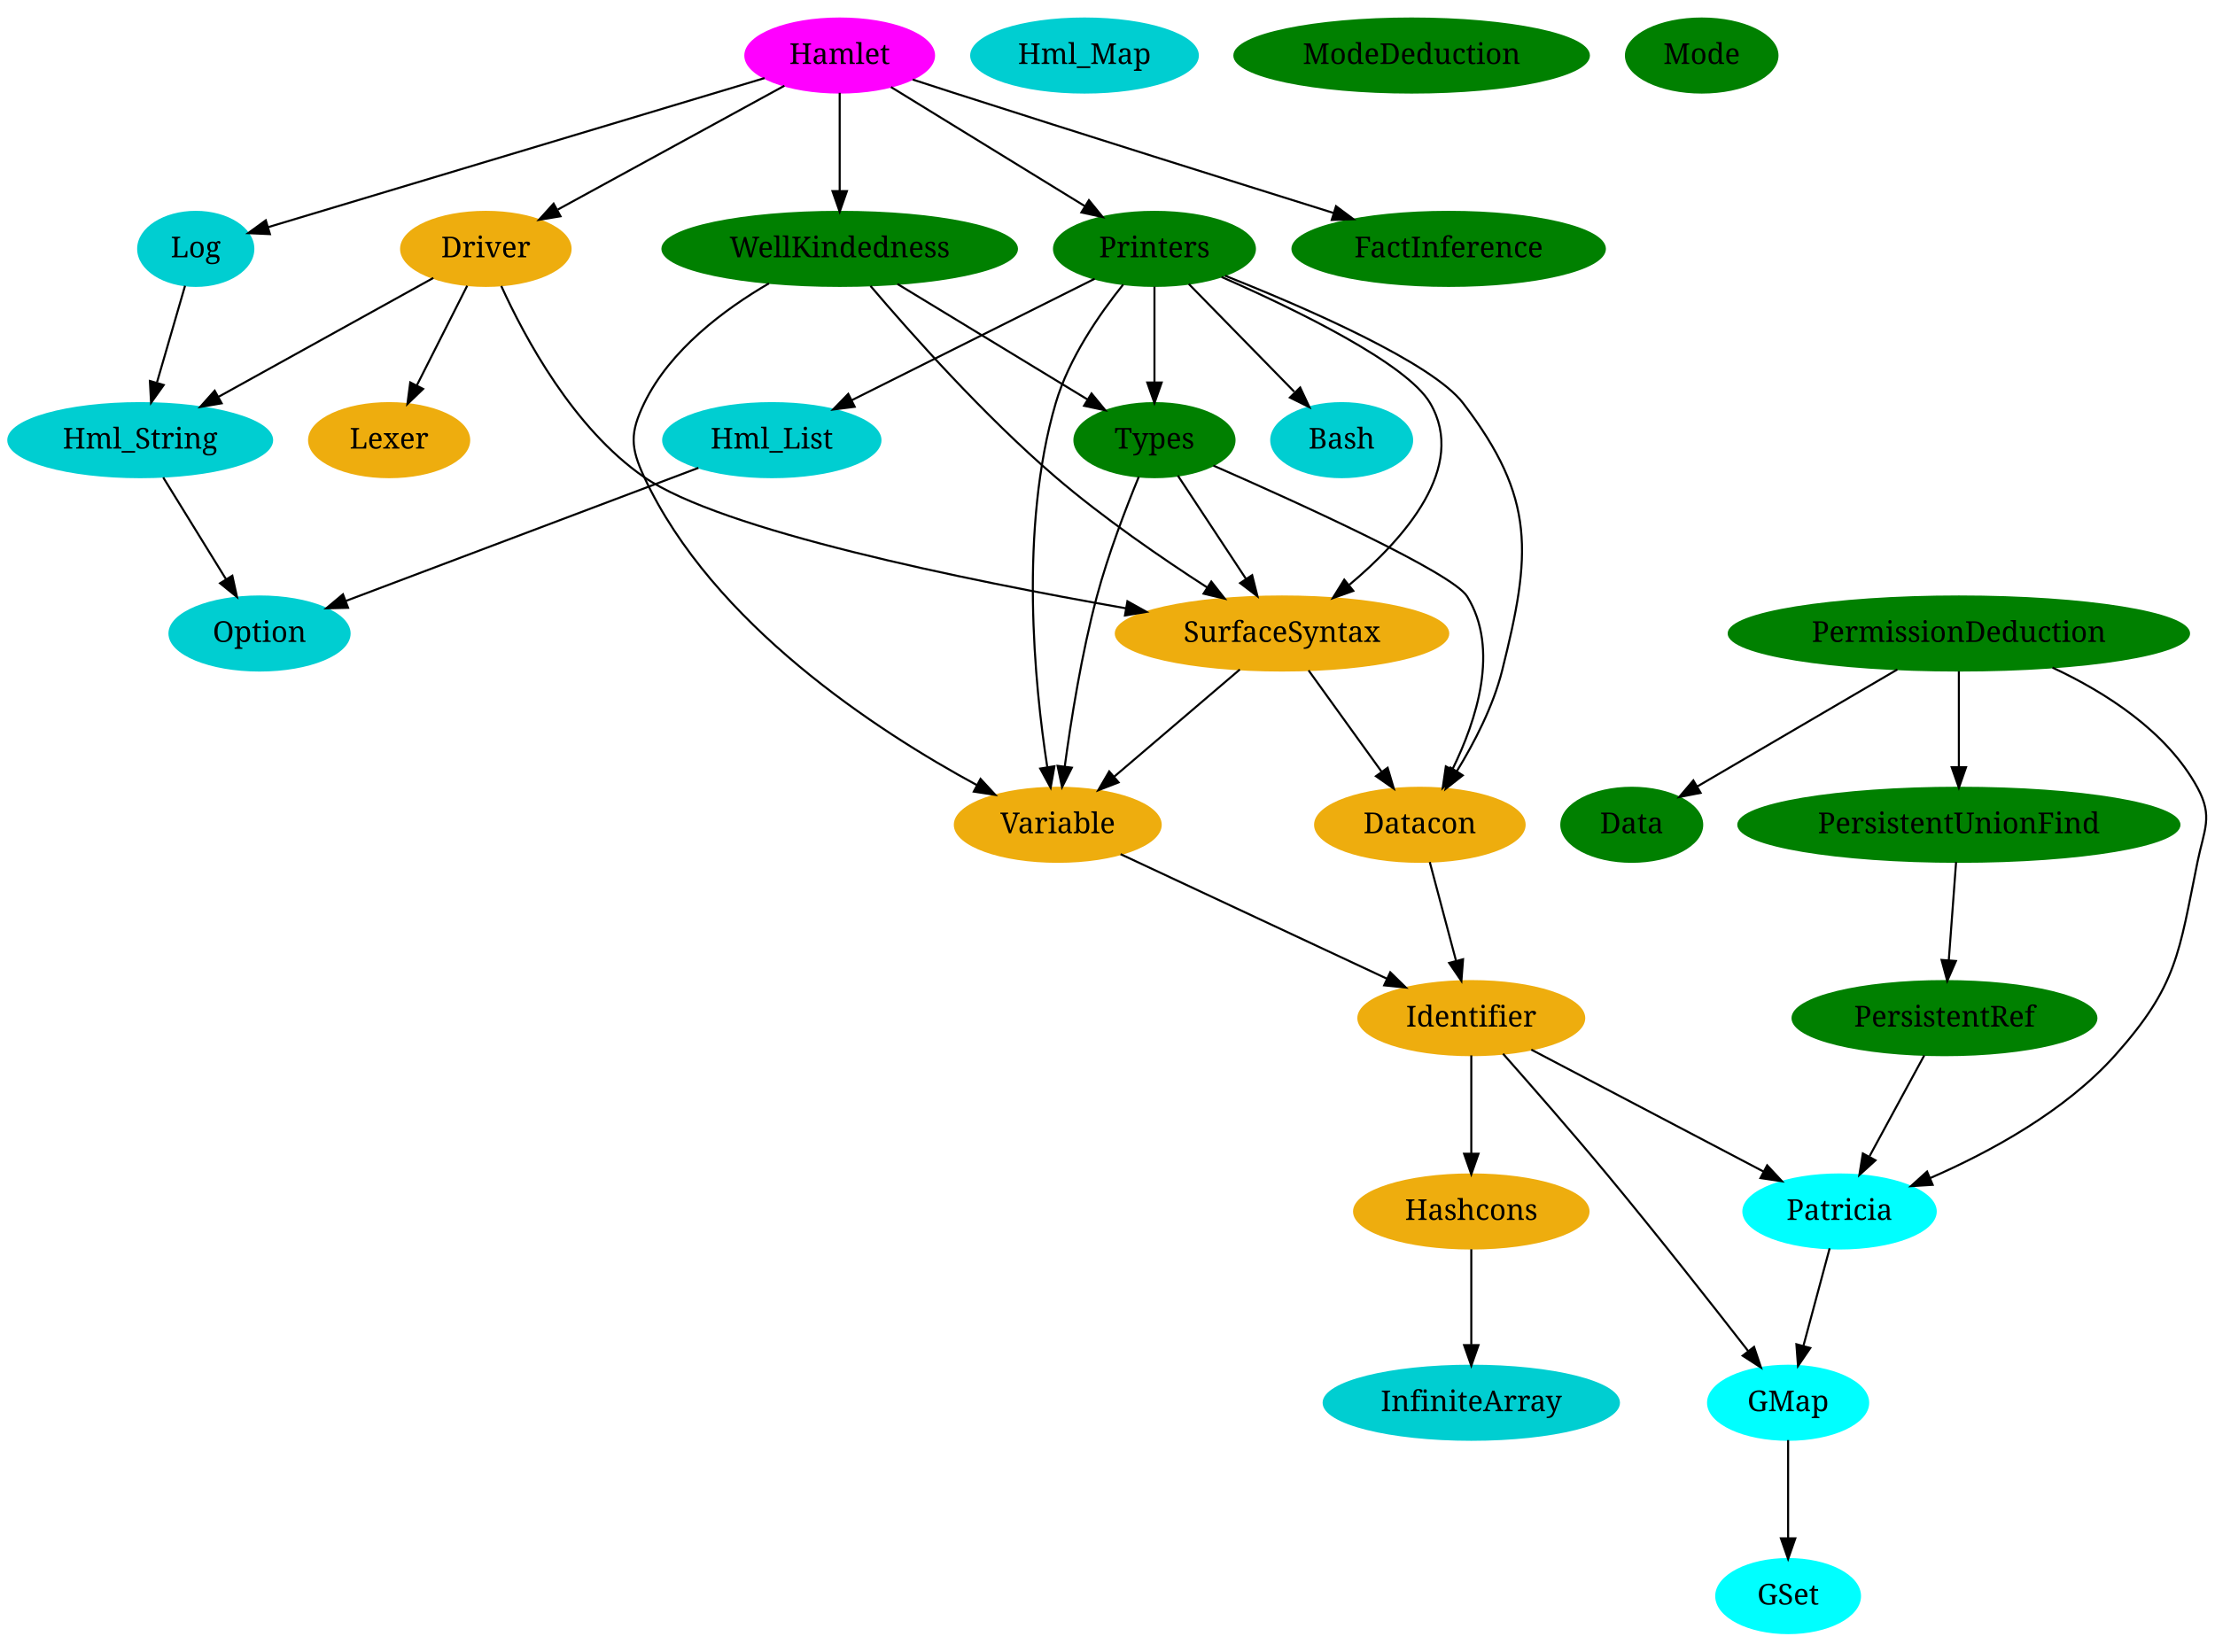
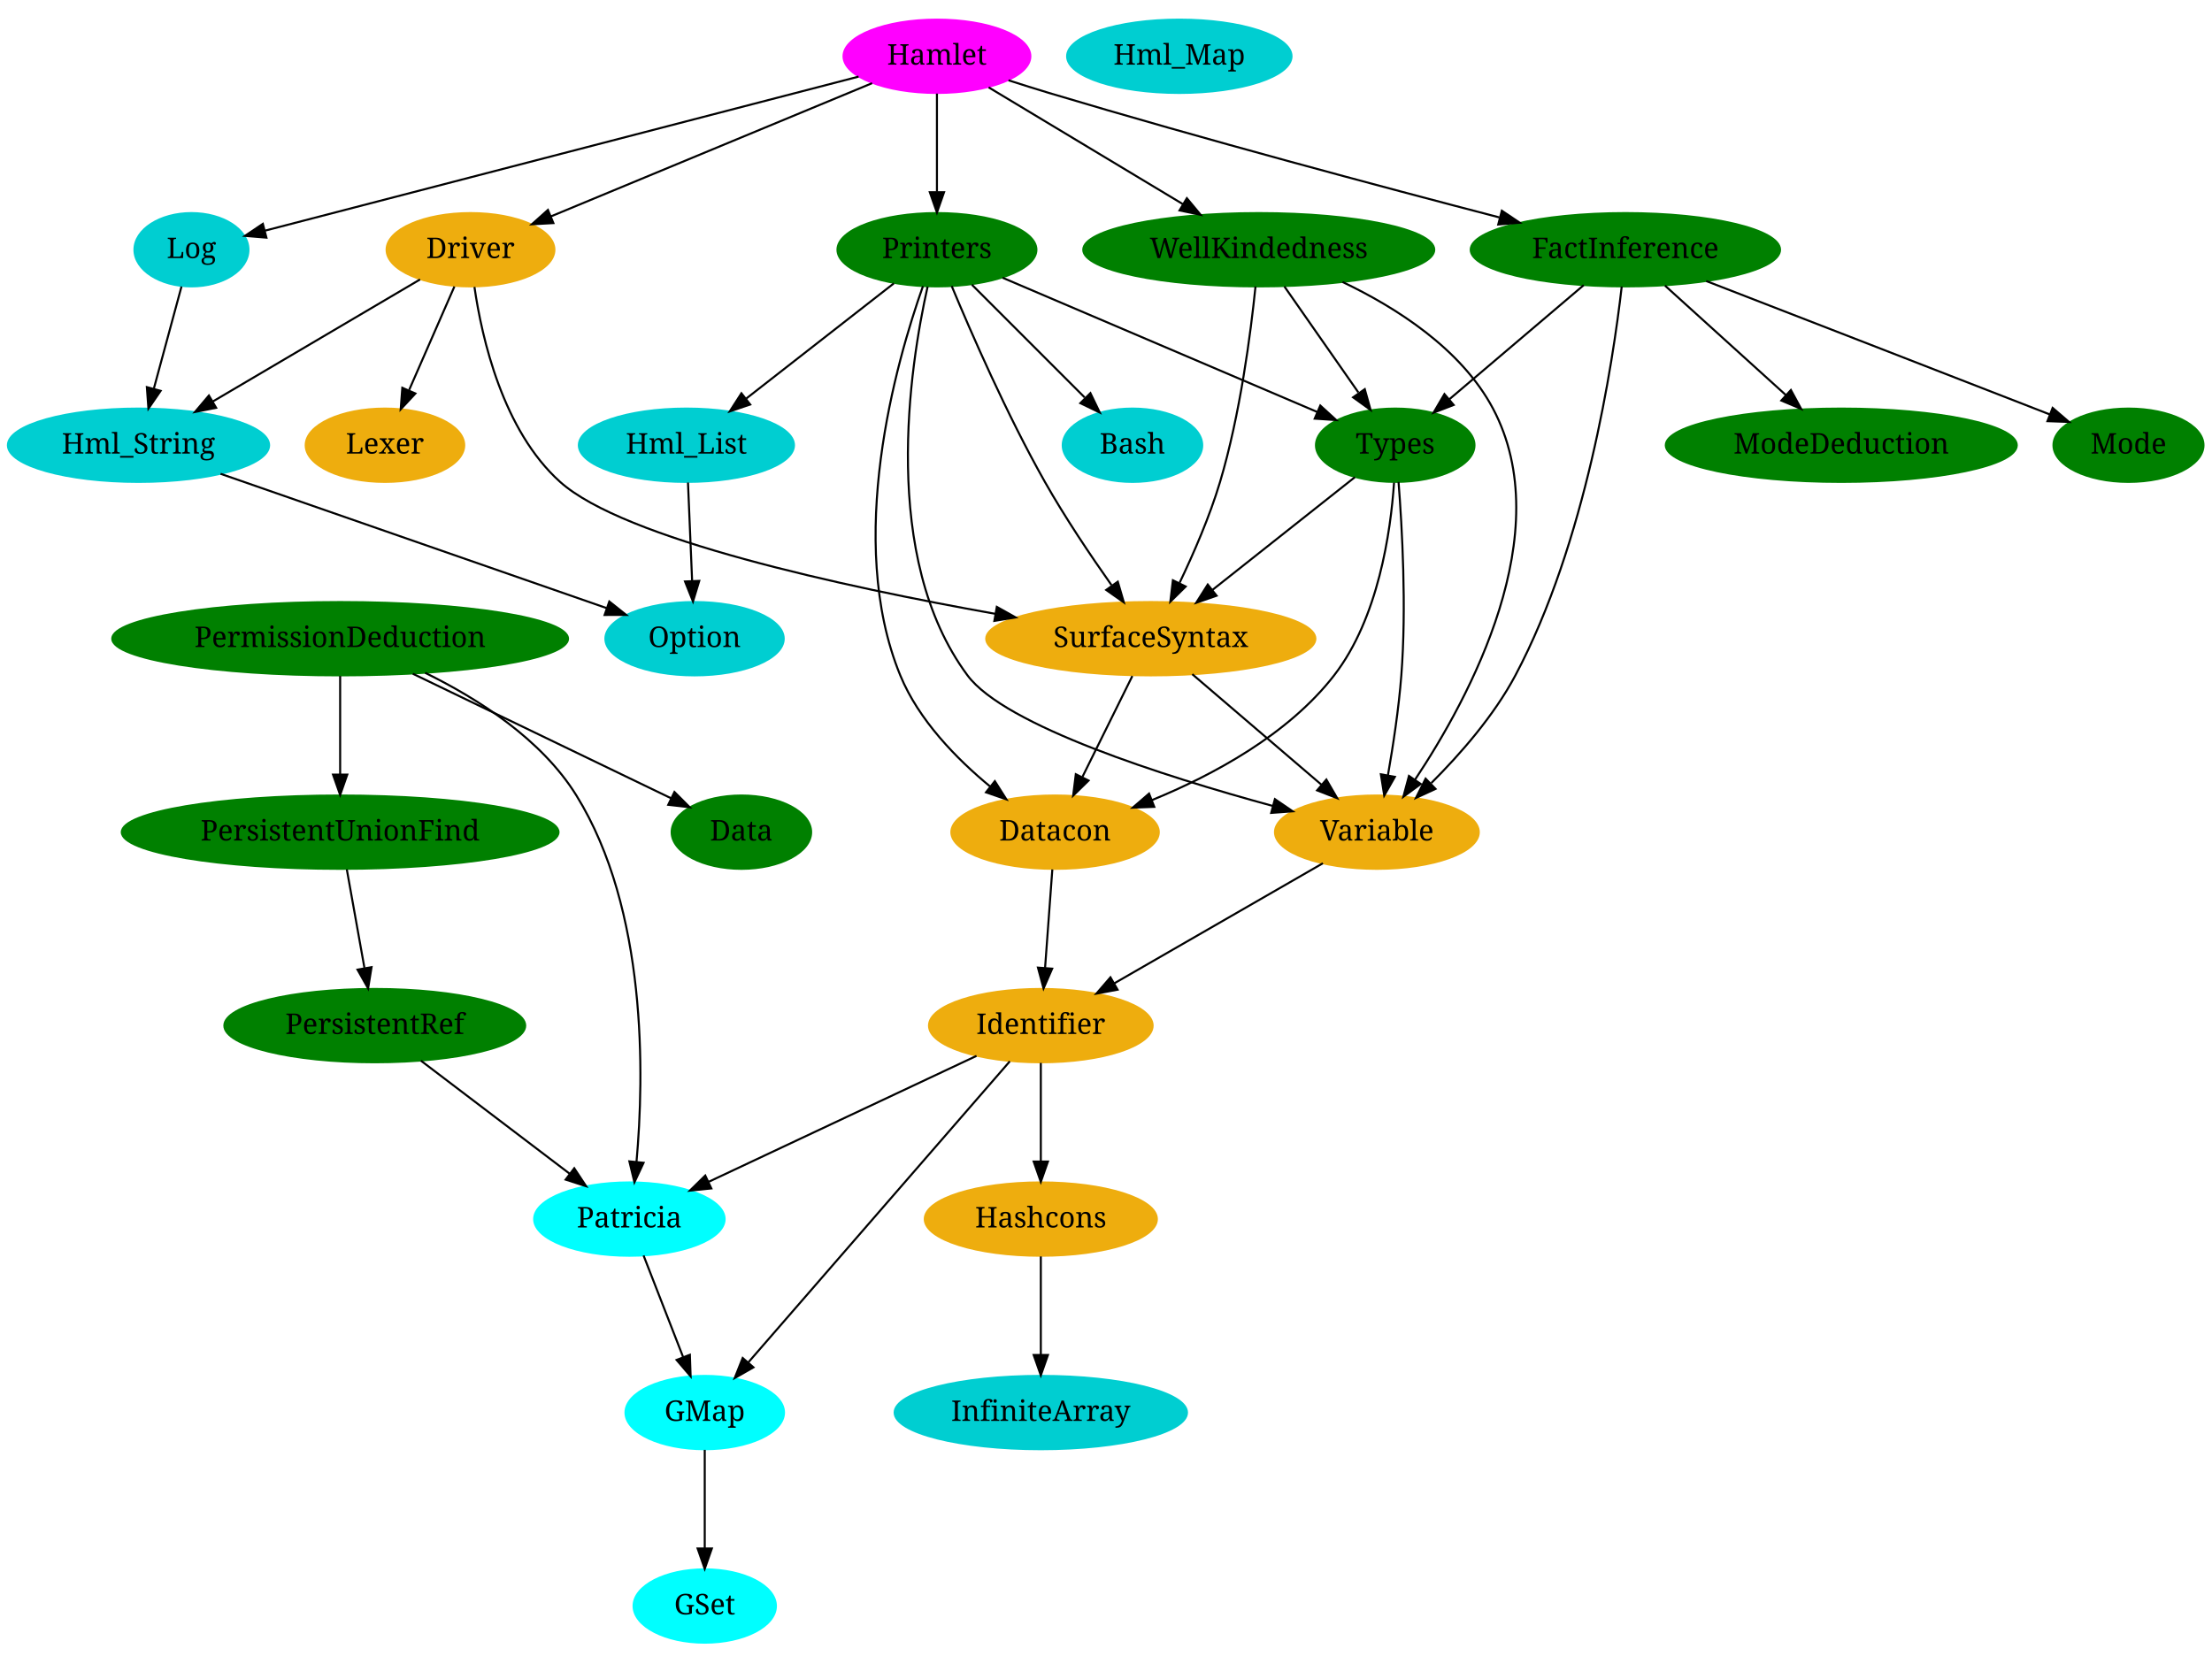
- <svg xmlns="http://www.w3.org/2000/svg" width="720pt" height="537pt" viewBox="0.00 0.00 720.00 537.15">
-   <g id="graph1" class="graph" transform="scale(0.66893 0.66893) rotate(0) translate(4 799)">
-     <polygon fill="white" stroke="white" points="-4,5 -4,-799 1073.35,-799 1073.35,5 -4,5" />
+ <svg xmlns="http://www.w3.org/2000/svg" width="718pt" height="540pt" viewBox="0.00 0.00 718.24 540.00">
+   <g id="graph1" class="graph" transform="scale(0.661359 0.661359) rotate(0) translate(4 812.5)">
+     <polygon fill="white" stroke="white" points="-4,5 -4,-812.5 1083,-812.5 1083,5 -4,5" />
    <g id="node1" class="node">
-       <ellipse fill="darkturquoise" stroke="darkturquoise" cx="122" cy="-491" rx="43.778" ry="18" />
-       <text text-anchor="middle" x="122" y="-486.9" font-family="Times Roman,serif" font-size="14.00">Option</text>
-     </g>
-     <g id="node2" class="node">
-       <ellipse fill="darkturquoise" stroke="darkturquoise" cx="711" cy="-117" rx="71.769" ry="18" />
-       <text text-anchor="middle" x="711" y="-112.9" font-family="Times Roman,serif" font-size="14.00">InfiniteArray</text>
+       <ellipse fill="darkturquoise" stroke="darkturquoise" cx="90" cy="-690" rx="27.99" ry="18" />
+       <text text-anchor="middle" x="90" y="-685.9" font-family="Times Roman,serif" font-size="14.00">Log</text>
    </g>
    <g id="node3" class="node">
-       <ellipse fill="darkturquoise" stroke="darkturquoise" cx="523" cy="-772" rx="55.09" ry="18" />
-       <text text-anchor="middle" x="523" y="-767.9" font-family="Times Roman,serif" font-size="14.00">Hml_Map</text>
+       <ellipse fill="darkturquoise" stroke="darkturquoise" cx="64" cy="-594" rx="64.123" ry="18" />
+       <text text-anchor="middle" x="64" y="-589.9" font-family="Times Roman,serif" font-size="14.00">Hml_String</text>
+     </g>
+     <g id="edge2" class="edge">
+       <path fill="none" stroke="black" d="M85.11,-671.943C81.296,-657.864 75.933,-638.062 71.567,-621.941" />
+       <polygon fill="black" stroke="black" points="74.861,-620.713 68.868,-611.976 68.104,-622.543 74.861,-620.713" />
+     </g>
+     <g id="node5" class="node">
+       <ellipse fill="darkturquoise" stroke="darkturquoise" cx="337" cy="-499" rx="43.778" ry="18" />
+       <text text-anchor="middle" x="337" y="-494.9" font-family="Times Roman,serif" font-size="14.00">Option</text>
+     </g>
+     <g id="edge4" class="edge">
+       <path fill="none" stroke="black" d="M104.282,-579.982C155.002,-562.333 241.782,-532.135 293.828,-514.023" />
+       <polygon fill="black" stroke="black" points="295.145,-517.271 303.439,-510.679 292.845,-510.66 295.145,-517.271" />
    </g>
    <g id="node4" class="node">
-       <ellipse fill="darkturquoise" stroke="darkturquoise" cx="371" cy="-585" rx="52.811" ry="18" />
-       <text text-anchor="middle" x="371" y="-580.9" font-family="Times Roman,serif" font-size="14.00">Hml_List</text>
-     </g>
-     <g id="edge2" class="edge">
-       <path fill="none" stroke="black" d="M335.324,-571.532C290.034,-554.434 212.021,-524.984 163.933,-506.83" />
-       <polygon fill="black" stroke="black" points="165.032,-503.504 154.441,-503.247 162.56,-510.053 165.032,-503.504" />
-     </g>
-     <g id="node6" class="node">
-       <ellipse fill="darkturquoise" stroke="darkturquoise" cx="648" cy="-585" rx="34.241" ry="18" />
-       <text text-anchor="middle" x="648" y="-580.9" font-family="Times Roman,serif" font-size="14.00">Bash</text>
+       <ellipse fill="darkturquoise" stroke="darkturquoise" cx="552" cy="-594" rx="34.241" ry="18" />
+       <text text-anchor="middle" x="552" y="-589.9" font-family="Times Roman,serif" font-size="14.00">Bash</text>
    </g>
    <g id="node7" class="node">
-       <ellipse fill="darkturquoise" stroke="darkturquoise" cx="64" cy="-585" rx="64.123" ry="18" />
-       <text text-anchor="middle" x="64" y="-580.9" font-family="Times Roman,serif" font-size="14.00">Hml_String</text>
-     </g>
-     <g id="edge4" class="edge">
-       <path fill="none" stroke="black" d="M75.183,-566.876C83.823,-552.872 95.909,-533.285 105.637,-517.519" />
-       <polygon fill="black" stroke="black" points="108.776,-519.098 111.048,-508.75 102.818,-515.422 108.776,-519.098" />
-     </g>
-     <g id="node9" class="node">
-       <ellipse fill="darkturquoise" stroke="darkturquoise" cx="91" cy="-678" rx="27.99" ry="18" />
-       <text text-anchor="middle" x="91" y="-673.9" font-family="Times Roman,serif" font-size="14.00">Log</text>
+       <ellipse fill="darkturquoise" stroke="darkturquoise" cx="575" cy="-785" rx="55.09" ry="18" />
+       <text text-anchor="middle" x="575" y="-780.9" font-family="Times Roman,serif" font-size="14.00">Hml_Map</text>
+     </g>
+     <g id="node8" class="node">
+       <ellipse fill="darkturquoise" stroke="darkturquoise" cx="333" cy="-594" rx="52.811" ry="18" />
+       <text text-anchor="middle" x="333" y="-589.9" font-family="Times Roman,serif" font-size="14.00">Hml_List</text>
    </g>
    <g id="edge6" class="edge">
-       <path fill="none" stroke="black" d="M85.794,-660.069C81.934,-646.774 76.598,-628.393 72.172,-613.147" />
-       <polygon fill="black" stroke="black" points="75.431,-611.821 69.282,-603.194 68.709,-613.773 75.431,-611.821" />
+       <path fill="none" stroke="black" d="M333.771,-575.683C334.347,-562.015 335.144,-543.083 335.802,-527.451" />
+       <polygon fill="black" stroke="black" points="339.307,-527.399 336.231,-517.261 332.313,-527.105 339.307,-527.399" />
+     </g>
+     <g id="node10" class="node">
+       <ellipse fill="darkturquoise" stroke="darkturquoise" cx="507" cy="-119" rx="71.769" ry="18" />
+       <text text-anchor="middle" x="507" y="-114.9" font-family="Times Roman,serif" font-size="14.00">InfiniteArray</text>
    </g>
    <g id="node11" class="node">
-       <ellipse fill="#eead0e" stroke="#eead0e" cx="686" cy="-398" rx="50.922" ry="18" />
-       <text text-anchor="middle" x="686" y="-393.9" font-family="Times Roman,serif" font-size="14.00">Datacon</text>
-     </g>
-     <g id="node13" class="node">
-       <ellipse fill="#eead0e" stroke="#eead0e" cx="711" cy="-304" rx="54.896" ry="18" />
-       <text text-anchor="middle" x="711" y="-299.9" font-family="Times Roman,serif" font-size="14.00">Identifier</text>
+       <ellipse fill="#eead0e" stroke="#eead0e" cx="227" cy="-690" rx="41.191" ry="18" />
+       <text text-anchor="middle" x="227" y="-685.9" font-family="Times Roman,serif" font-size="14.00">Driver</text>
    </g>
    <g id="edge8" class="edge">
-       <path fill="none" stroke="black" d="M690.82,-379.876C694.417,-366.352 699.399,-347.619 703.513,-332.151" />
-       <polygon fill="black" stroke="black" points="707.007,-332.632 706.195,-322.069 700.242,-330.833 707.007,-332.632" />
-     </g>
-     <g id="node23" class="node">
-       <ellipse fill="#eead0e" stroke="#eead0e" cx="711" cy="-210" rx="56.98" ry="18" />
-       <text text-anchor="middle" x="711" y="-205.9" font-family="Times Roman,serif" font-size="14.00">Hashcons</text>
+       <path fill="none" stroke="black" d="M202.244,-675.42C175.17,-659.475 131.512,-633.762 100.507,-615.501" />
+       <polygon fill="black" stroke="black" points="102.116,-612.387 91.723,-610.328 98.563,-618.418 102.116,-612.387" />
+     </g>
+     <g id="node14" class="node">
+       <ellipse fill="#eead0e" stroke="#eead0e" cx="185" cy="-594" rx="38.913" ry="18" />
+       <text text-anchor="middle" x="185" y="-589.9" font-family="Times Roman,serif" font-size="14.00">Lexer</text>
+     </g>
+     <g id="edge10" class="edge">
+       <path fill="none" stroke="black" d="M219.1,-671.943C212.842,-657.64 204.001,-637.43 196.889,-621.174" />
+       <polygon fill="black" stroke="black" points="199.937,-619.41 192.723,-611.652 193.524,-622.216 199.937,-619.41" />
+     </g>
+     <g id="node16" class="node">
+       <ellipse fill="#eead0e" stroke="#eead0e" cx="561" cy="-499" rx="80.802" ry="18" />
+       <text text-anchor="middle" x="561" y="-494.9" font-family="Times Roman,serif" font-size="14.00">SurfaceSyntax</text>
+     </g>
+     <g id="edge12" class="edge">
+       <path fill="none" stroke="black" d="M228.935,-671.721C232.596,-646.477 242.886,-601.21 271,-576 302.364,-547.876 409.853,-524.554 484.758,-511.192" />
+       <polygon fill="black" stroke="black" points="485.398,-514.633 494.64,-509.453 484.185,-507.739 485.398,-514.633" />
+     </g>
+     <g id="node19" class="node">
+       <ellipse fill="#eead0e" stroke="#eead0e" cx="672" cy="-404" rx="50.032" ry="18" />
+       <text text-anchor="middle" x="672" y="-399.9" font-family="Times Roman,serif" font-size="14.00">Variable</text>
+     </g>
+     <g id="edge26" class="edge">
+       <path fill="none" stroke="black" d="M581.359,-481.576C599.182,-466.322 625.218,-444.039 644.818,-427.264" />
+       <polygon fill="black" stroke="black" points="647.193,-429.838 652.514,-420.677 642.641,-424.52 647.193,-429.838" />
+     </g>
+     <g id="node27" class="node">
+       <ellipse fill="#eead0e" stroke="#eead0e" cx="514" cy="-404" rx="50.922" ry="18" />
+       <text text-anchor="middle" x="514" y="-399.9" font-family="Times Roman,serif" font-size="14.00">Datacon</text>
+     </g>
+     <g id="edge28" class="edge">
+       <path fill="none" stroke="black" d="M551.938,-480.683C545.002,-466.663 535.325,-447.104 527.481,-431.249" />
+       <polygon fill="black" stroke="black" points="530.446,-429.35 522.875,-421.939 524.172,-432.454 530.446,-429.35" />
+     </g>
+     <g id="node17" class="node">
+       <ellipse fill="#eead0e" stroke="#eead0e" cx="507" cy="-214" rx="56.98" ry="18" />
+       <text text-anchor="middle" x="507" y="-209.9" font-family="Times Roman,serif" font-size="14.00">Hashcons</text>
+     </g>
+     <g id="edge14" class="edge">
+       <path fill="none" stroke="black" d="M507,-195.683C507,-182.015 507,-163.083 507,-147.451" />
+       <polygon fill="black" stroke="black" points="510.5,-147.261 507,-137.261 503.5,-147.261 510.5,-147.261" />
+     </g>
+     <g id="node21" class="node">
+       <ellipse fill="#eead0e" stroke="#eead0e" cx="507" cy="-309" rx="54.896" ry="18" />
+       <text text-anchor="middle" x="507" y="-304.9" font-family="Times Roman,serif" font-size="14.00">Identifier</text>
+     </g>
+     <g id="edge16" class="edge">
+       <path fill="none" stroke="black" d="M645.49,-388.737C617.714,-372.745 573.907,-347.522 543.012,-329.734" />
+       <polygon fill="black" stroke="black" points="544.681,-326.656 534.268,-324.7 541.188,-332.723 544.681,-326.656" />
+     </g>
+     <g id="edge18" class="edge">
+       <path fill="none" stroke="black" d="M507,-290.683C507,-277.015 507,-258.083 507,-242.451" />
+       <polygon fill="black" stroke="black" points="510.5,-242.261 507,-232.261 503.5,-242.261 510.5,-242.261" />
+     </g>
+     <g id="node24" class="node">
+       <ellipse fill="cyan" stroke="cyan" cx="305" cy="-214" rx="46.755" ry="18" />
+       <text text-anchor="middle" x="305" y="-209.9" font-family="Times Roman,serif" font-size="14.00">Patricia</text>
+     </g>
+     <g id="edge20" class="edge">
+       <path fill="none" stroke="black" d="M475.438,-294.156C439.942,-277.463 382.269,-250.339 343.987,-232.335" />
+       <polygon fill="black" stroke="black" points="345.236,-229.055 334.697,-227.967 342.257,-235.39 345.236,-229.055" />
+     </g>
+     <g id="node26" class="node">
+       <ellipse fill="cyan" stroke="cyan" cx="342" cy="-119" rx="38.913" ry="18" />
+       <text text-anchor="middle" x="342" y="-114.9" font-family="Times Roman,serif" font-size="14.00">GMap</text>
    </g>
    <g id="edge22" class="edge">
-       <path fill="none" stroke="black" d="M711,-285.876C711,-272.352 711,-253.619 711,-238.151" />
-       <polygon fill="black" stroke="black" points="714.5,-238.068 711,-228.069 707.5,-238.069 714.5,-238.068" />
-     </g>
-     <g id="node27" class="node">
-       <ellipse fill="cyan" stroke="cyan" cx="890" cy="-210" rx="46.755" ry="18" />
-       <text text-anchor="middle" x="890" y="-205.9" font-family="Times Roman,serif" font-size="14.00">Patricia</text>
+       <path fill="none" stroke="black" d="M491.773,-291.466C462.278,-257.502 397.288,-182.664 363.441,-143.69" />
+       <polygon fill="black" stroke="black" points="365.915,-141.2 356.715,-135.945 360.629,-145.79 365.915,-141.2" />
+     </g>
+     <g id="edge30" class="edge">
+       <path fill="none" stroke="black" d="M311.959,-196.131C317.437,-182.066 325.163,-162.229 331.408,-146.195" />
+       <polygon fill="black" stroke="black" points="334.704,-147.377 335.072,-136.789 328.181,-144.837 334.704,-147.377" />
+     </g>
+     <g id="node32" class="node">
+       <ellipse fill="cyan" stroke="cyan" cx="342" cy="-24" rx="34.94" ry="18" />
+       <text text-anchor="middle" x="342" y="-19.9" font-family="Times Roman,serif" font-size="14.00">GSet</text>
+     </g>
+     <g id="edge32" class="edge">
+       <path fill="none" stroke="black" d="M342,-100.683C342,-87.015 342,-68.083 342,-52.451" />
+       <polygon fill="black" stroke="black" points="345.5,-52.261 342,-42.261 338.5,-52.261 345.5,-52.261" />
    </g>
    <g id="edge24" class="edge">
-       <path fill="none" stroke="black" d="M740.158,-288.688C770.946,-272.52 819.566,-246.988 853.026,-229.416" />
-       <polygon fill="black" stroke="black" points="854.808,-232.434 862.034,-224.686 851.554,-226.237 854.808,-232.434" />
-     </g>
-     <g id="node29" class="node">
-       <ellipse fill="cyan" stroke="cyan" cx="865" cy="-117" rx="38.913" ry="18" />
-       <text text-anchor="middle" x="865" y="-112.9" font-family="Times Roman,serif" font-size="14.00">GMap</text>
-     </g>
-     <g id="edge26" class="edge">
-       <path fill="none" stroke="black" d="M726.429,-286.683C739.95,-271.401 760.037,-248.44 777,-228 801.092,-198.97 827.909,-164.874 845.535,-142.207" />
-       <polygon fill="black" stroke="black" points="848.45,-144.16 851.815,-134.114 842.92,-139.869 848.45,-144.16" />
-     </g>
-     <g id="node14" class="node">
-       <ellipse fill="#eead0e" stroke="#eead0e" cx="232" cy="-678" rx="41.191" ry="18" />
-       <text text-anchor="middle" x="232" y="-673.9" font-family="Times Roman,serif" font-size="14.00">Driver</text>
-     </g>
-     <g id="edge10" class="edge">
-       <path fill="none" stroke="black" d="M206.484,-663.875C178.747,-648.521 134.121,-623.817 102.202,-606.148" />
-       <polygon fill="black" stroke="black" points="103.594,-602.917 93.149,-601.136 100.203,-609.042 103.594,-602.917" />
-     </g>
-     <g id="node17" class="node">
-       <ellipse fill="#eead0e" stroke="#eead0e" cx="185" cy="-585" rx="38.913" ry="18" />
-       <text text-anchor="middle" x="185" y="-580.9" font-family="Times Roman,serif" font-size="14.00">Lexer</text>
-     </g>
-     <g id="edge12" class="edge">
-       <path fill="none" stroke="black" d="M222.938,-660.069C216.002,-646.344 206.325,-627.197 198.481,-611.676" />
-       <polygon fill="black" stroke="black" points="201.509,-609.907 193.875,-602.561 195.262,-613.065 201.509,-609.907" />
-     </g>
-     <g id="node19" class="node">
-       <ellipse fill="#eead0e" stroke="#eead0e" cx="619" cy="-491" rx="80.802" ry="18" />
-       <text text-anchor="middle" x="619" y="-486.9" font-family="Times Roman,serif" font-size="14.00">SurfaceSyntax</text>
-     </g>
-     <g id="edge14" class="edge">
-       <path fill="none" stroke="black" d="M239.508,-659.953C250.811,-635.078 274.6,-590.654 309,-567 346.603,-541.144 464.141,-517.099 543.191,-503.238" />
-       <polygon fill="black" stroke="black" points="543.859,-506.674 553.114,-501.516 542.662,-499.777 543.859,-506.674" />
-     </g>
-     <g id="edge18" class="edge">
-       <path fill="none" stroke="black" d="M631.918,-473.069C641.993,-459.085 656.122,-439.472 667.412,-423.801" />
-       <polygon fill="black" stroke="black" points="670.343,-425.72 673.349,-415.561 664.663,-421.629 670.343,-425.72" />
-     </g>
-     <g id="node21" class="node">
-       <ellipse fill="#eead0e" stroke="#eead0e" cx="510" cy="-398" rx="50.032" ry="18" />
-       <text text-anchor="middle" x="510" y="-393.9" font-family="Times Roman,serif" font-size="14.00">Variable</text>
-     </g>
-     <g id="edge16" class="edge">
-       <path fill="none" stroke="black" d="M598.498,-473.507C581.231,-458.775 556.382,-437.574 537.409,-421.385" />
-       <polygon fill="black" stroke="black" points="539.555,-418.616 529.676,-414.788 535.012,-423.941 539.555,-418.616" />
-     </g>
-     <g id="edge28" class="edge">
-       <path fill="none" stroke="black" d="M540.528,-383.723C575.051,-367.578 631.445,-341.205 669.838,-323.25" />
-       <polygon fill="black" stroke="black" points="671.612,-326.284 679.187,-318.878 668.646,-319.943 671.612,-326.284" />
-     </g>
-     <g id="edge20" class="edge">
-       <path fill="none" stroke="black" d="M711,-191.626C711,-178.421 711,-160.369 711,-145.327" />
-       <polygon fill="black" stroke="black" points="714.5,-145.019 711,-135.019 707.5,-145.019 714.5,-145.019" />
-     </g>
-     <g id="edge30" class="edge">
-       <path fill="none" stroke="black" d="M885.18,-192.069C881.583,-178.688 876.601,-160.155 872.487,-144.852" />
-       <polygon fill="black" stroke="black" points="875.782,-143.625 869.805,-134.876 869.022,-145.442 875.782,-143.625" />
-     </g>
-     <g id="node32" class="node">
-       <ellipse fill="cyan" stroke="cyan" cx="865" cy="-23" rx="34.94" ry="18" />
-       <text text-anchor="middle" x="865" y="-18.9" font-family="Times Roman,serif" font-size="14.00">GSet</text>
-     </g>
-     <g id="edge32" class="edge">
-       <path fill="none" stroke="black" d="M865,-98.876C865,-85.352 865,-66.619 865,-51.151" />
-       <polygon fill="black" stroke="black" points="868.5,-51.069 865,-41.069 861.5,-51.069 868.5,-51.069" />
+       <path fill="none" stroke="black" d="M512.65,-385.683C511.643,-372.015 510.248,-353.083 509.096,-337.451" />
+       <polygon fill="black" stroke="black" points="512.571,-336.976 508.346,-327.261 505.59,-337.491 512.571,-336.976" />
    </g>
    <g id="node34" class="node">
-       <ellipse fill="green" stroke="green" cx="682" cy="-772" rx="86.165" ry="18" />
-       <text text-anchor="middle" x="682" y="-767.9" font-family="Times Roman,serif" font-size="14.00">ModeDeduction</text>
-     </g>
-     <g id="node35" class="node">
-       <ellipse fill="green" stroke="green" cx="823" cy="-772" rx="36.829" ry="18" />
-       <text text-anchor="middle" x="823" y="-767.9" font-family="Times Roman,serif" font-size="14.00">Mode</text>
+       <ellipse fill="green" stroke="green" cx="180" cy="-309" rx="73.853" ry="18" />
+       <text text-anchor="middle" x="180" y="-304.9" font-family="Times Roman,serif" font-size="14.00">PersistentRef</text>
+     </g>
+     <g id="edge34" class="edge">
+       <path fill="none" stroke="black" d="M202.637,-291.796C223.099,-276.245 253.345,-253.258 275.656,-236.301" />
+       <polygon fill="black" stroke="black" points="277.938,-238.963 283.782,-230.126 273.703,-233.39 277.938,-238.963" />
    </g>
    <g id="node36" class="node">
-       <ellipse fill="green" stroke="green" cx="557" cy="-585" rx="38.913" ry="18" />
-       <text text-anchor="middle" x="557" y="-580.9" font-family="Times Roman,serif" font-size="14.00">Types</text>
+       <ellipse fill="green" stroke="green" cx="614" cy="-690" rx="86.165" ry="18" />
+       <text text-anchor="middle" x="614" y="-685.9" font-family="Times Roman,serif" font-size="14.00">WellKindedness</text>
+     </g>
+     <g id="edge40" class="edge">
+       <path fill="none" stroke="black" d="M612.398,-671.913C610.064,-649.161 604.884,-609.065 595,-576 589.933,-559.05 582.055,-540.911 575.157,-526.499" />
+       <polygon fill="black" stroke="black" points="578.131,-524.614 570.586,-517.177 571.846,-527.697 578.131,-524.614" />
+     </g>
+     <g id="edge36" class="edge">
+       <path fill="none" stroke="black" d="M655.124,-674.173C681.442,-661.635 713.465,-641.308 729,-612 761.265,-551.129 717.704,-470.307 690.647,-429.66" />
+       <polygon fill="black" stroke="black" points="693.525,-427.668 684.995,-421.385 687.745,-431.617 693.525,-427.668" />
+     </g>
+     <g id="node39" class="node">
+       <ellipse fill="green" stroke="green" cx="681" cy="-594" rx="38.913" ry="18" />
+       <text text-anchor="middle" x="681" y="-589.9" font-family="Times Roman,serif" font-size="14.00">Types</text>
    </g>
    <g id="edge38" class="edge">
-       <path fill="none" stroke="black" d="M585.644,-572.635C627.688,-554.199 701.923,-520.451 709,-509 724.823,-483.398 713.533,-448.772 701.878,-425.041" />
-       <polygon fill="black" stroke="black" points="704.839,-423.15 697.109,-415.904 698.633,-426.389 704.839,-423.15" />
-     </g>
-     <g id="edge36" class="edge">
-       <path fill="none" stroke="black" d="M568.372,-567.759C577.634,-553.717 590.867,-533.654 601.481,-517.561" />
-       <polygon fill="black" stroke="black" points="604.482,-519.368 607.066,-509.093 598.639,-515.513 604.482,-519.368" />
-     </g>
-     <g id="edge34" class="edge">
-       <path fill="none" stroke="black" d="M549.376,-567.181C543.125,-551.967 534.448,-529.376 529,-509 521.589,-481.281 516.431,-448.864 513.378,-426.245" />
-       <polygon fill="black" stroke="black" points="516.844,-425.759 512.085,-416.293 509.903,-426.661 516.844,-425.759" />
-     </g>
-     <g id="node40" class="node">
-       <ellipse fill="green" stroke="green" cx="941" cy="-304" rx="73.853" ry="18" />
-       <text text-anchor="middle" x="941" y="-299.9" font-family="Times Roman,serif" font-size="14.00">PersistentRef</text>
-     </g>
-     <g id="edge40" class="edge">
-       <path fill="none" stroke="black" d="M931.167,-285.876C923.64,-272.003 913.14,-252.651 904.629,-236.962" />
-       <polygon fill="black" stroke="black" points="907.475,-234.87 899.63,-227.75 901.323,-238.209 907.475,-234.87" />
+       <path fill="none" stroke="black" d="M626.602,-671.943C636.837,-657.278 651.405,-636.405 662.89,-619.949" />
+       <polygon fill="black" stroke="black" points="666.053,-621.533 668.906,-611.329 660.312,-617.527 666.053,-621.533" />
+     </g>
+     <g id="edge44" class="edge">
+       <path fill="none" stroke="black" d="M661.184,-578.313C642.177,-563.265 613.213,-540.335 591.308,-522.994" />
+       <polygon fill="black" stroke="black" points="593.307,-520.113 583.294,-516.65 588.962,-525.601 593.307,-520.113" />
+     </g>
+     <g id="edge42" class="edge">
+       <path fill="none" stroke="black" d="M682.63,-575.966C684.382,-553.637 686.592,-514.458 684,-481 682.731,-464.61 679.963,-446.432 677.405,-431.855" />
+       <polygon fill="black" stroke="black" points="680.837,-431.167 675.604,-421.955 673.95,-432.42 680.837,-431.167" />
+     </g>
+     <g id="edge46" class="edge">
+       <path fill="none" stroke="black" d="M680.424,-575.654C678.785,-551.574 672.754,-509.08 651,-481 628.383,-451.806 591.385,-431.958 561.535,-419.734" />
+       <polygon fill="black" stroke="black" points="562.709,-416.435 552.122,-416.031 560.147,-422.949 562.709,-416.435" />
+     </g>
+     <g id="node41" class="node">
+       <ellipse fill="green" stroke="green" cx="360" cy="-404" rx="34.241" ry="18" />
+       <text text-anchor="middle" x="360" y="-399.9" font-family="Times Roman,serif" font-size="14.00">Data</text>
    </g>
    <g id="node42" class="node">
-       <ellipse fill="green" stroke="green" cx="948" cy="-398" rx="107.206" ry="18" />
-       <text text-anchor="middle" x="948" y="-393.9" font-family="Times Roman,serif" font-size="14.00">PersistentUnionFind</text>
-     </g>
-     <g id="edge42" class="edge">
-       <path fill="none" stroke="black" d="M946.65,-379.876C945.643,-366.352 944.248,-347.619 943.096,-332.151" />
-       <polygon fill="black" stroke="black" points="946.579,-331.781 942.346,-322.069 939.598,-332.301 946.579,-331.781" />
-     </g>
-     <g id="node44" class="node">
-       <ellipse fill="green" stroke="green" cx="948" cy="-491" rx="111.876" ry="18" />
-       <text text-anchor="middle" x="948" y="-486.9" font-family="Times Roman,serif" font-size="14.00">PermissionDeduction</text>
-     </g>
-     <g id="edge44" class="edge">
-       <path fill="none" stroke="black" d="M993.514,-474.417C1019.19,-462.441 1049.04,-443.488 1064,-416 1071.65,-401.947 1067.2,-395.677 1064,-380 1054.93,-335.513 1054.23,-319.876 1024,-286 999.602,-258.66 962.936,-238.815 934.123,-226.274" />
-       <polygon fill="black" stroke="black" points="935.257,-222.954 924.682,-222.301 932.541,-229.406 935.257,-222.954" />
-     </g>
-     <g id="edge46" class="edge">
-       <path fill="none" stroke="black" d="M948,-472.626C948,-459.421 948,-441.369 948,-426.327" />
-       <polygon fill="black" stroke="black" points="951.5,-426.019 948,-416.019 944.5,-426.019 951.5,-426.019" />
-     </g>
-     <g id="node48" class="node">
-       <ellipse fill="green" stroke="green" cx="789" cy="-398" rx="34.241" ry="18" />
-       <text text-anchor="middle" x="789" y="-393.9" font-family="Times Roman,serif" font-size="14.00">Data</text>
+       <ellipse fill="green" stroke="green" cx="1041" cy="-594" rx="36.829" ry="18" />
+       <text text-anchor="middle" x="1041" y="-589.9" font-family="Times Roman,serif" font-size="14.00">Mode</text>
+     </g>
+     <g id="node43" class="node">
+       <ellipse fill="green" stroke="green" cx="900" cy="-594" rx="86.165" ry="18" />
+       <text text-anchor="middle" x="900" y="-589.9" font-family="Times Roman,serif" font-size="14.00">ModeDeduction</text>
+     </g>
+     <g id="node47" class="node">
+       <ellipse fill="green" stroke="green" cx="456" cy="-690" rx="48.838" ry="18" />
+       <text text-anchor="middle" x="456" y="-685.9" font-family="Times Roman,serif" font-size="14.00">Printers</text>
+     </g>
+     <g id="edge58" class="edge">
+       <path fill="none" stroke="black" d="M473.163,-672.837C488.597,-657.403 511.406,-634.594 528.525,-617.475" />
+       <polygon fill="black" stroke="black" points="531.347,-619.602 535.944,-610.056 526.398,-614.653 531.347,-619.602" />
+     </g>
+     <g id="edge54" class="edge">
+       <path fill="none" stroke="black" d="M434.856,-673.497C414.878,-657.905 384.73,-634.375 362.413,-616.956" />
+       <polygon fill="black" stroke="black" points="364.317,-614.003 354.28,-610.609 360.01,-619.521 364.317,-614.003" />
+     </g>
+     <g id="edge52" class="edge">
+       <path fill="none" stroke="black" d="M463.241,-672.186C472.746,-649.375 490.416,-608.869 509,-576 518.862,-558.557 531.396,-539.913 541.688,-525.339" />
+       <polygon fill="black" stroke="black" points="544.796,-527.01 547.762,-516.838 539.101,-522.94 544.796,-527.01" />
    </g>
    <g id="edge48" class="edge">
-       <path fill="none" stroke="black" d="M918.093,-473.507C890.332,-457.27 849.138,-433.175 820.789,-416.594" />
-       <polygon fill="black" stroke="black" points="822.469,-413.521 812.07,-411.493 818.934,-419.564 822.469,-413.521" />
-     </g>
-     <g id="node49" class="node">
-       <ellipse fill="green" stroke="green" cx="404" cy="-678" rx="86.165" ry="18" />
-       <text text-anchor="middle" x="404" y="-673.9" font-family="Times Roman,serif" font-size="14.00">WellKindedness</text>
-     </g>
-     <g id="edge54" class="edge">
-       <path fill="none" stroke="black" d="M418.97,-659.983C438.46,-637.063 474.164,-596.875 509,-567 532.177,-547.124 560.578,-527.608 582.715,-513.33" />
-       <polygon fill="black" stroke="black" points="584.626,-516.262 591.173,-507.932 580.861,-510.362 584.626,-516.262" />
+       <path fill="none" stroke="black" d="M451.418,-671.882C442.654,-632.709 427.975,-538.993 471,-481 489.355,-456.26 567.439,-431.448 620.704,-416.919" />
+       <polygon fill="black" stroke="black" points="621.921,-420.216 630.67,-414.241 620.105,-413.456 621.921,-420.216" />
+     </g>
+     <g id="edge56" class="edge">
+       <path fill="none" stroke="black" d="M449.132,-672.107C435.975,-634.913 410.83,-547.205 438,-481 447.009,-459.049 465.633,-440.011 482.19,-426.358" />
+       <polygon fill="black" stroke="black" points="484.43,-429.048 490.1,-420.098 480.086,-423.559 484.43,-429.048" />
    </g>
    <g id="edge50" class="edge">
-       <path fill="none" stroke="black" d="M369.64,-661.242C347.879,-648.565 321.554,-628.907 309,-603 302.022,-588.602 302.245,-581.504 309,-567 342.271,-495.558 422.254,-443.542 470.697,-417.292" />
-       <polygon fill="black" stroke="black" points="472.458,-420.319 479.649,-412.539 469.176,-414.137 472.458,-420.319" />
-     </g>
-     <g id="edge52" class="edge">
-       <path fill="none" stroke="black" d="M432.063,-660.942C458.105,-645.113 496.87,-621.55 524.302,-604.875" />
-       <polygon fill="black" stroke="black" points="526.408,-607.691 533.136,-599.506 522.773,-601.709 526.408,-607.691" />
-     </g>
-     <g id="node53" class="node">
-       <ellipse fill="green" stroke="green" cx="700" cy="-678" rx="75.938" ry="18" />
-       <text text-anchor="middle" x="700" y="-673.9" font-family="Times Roman,serif" font-size="14.00">FactInference</text>
+       <path fill="none" stroke="black" d="M488.237,-676.246C529.019,-658.845 599.162,-628.917 642.651,-610.362" />
+       <polygon fill="black" stroke="black" points="644.213,-613.501 652.037,-606.358 641.465,-607.063 644.213,-613.501" />
    </g>
    <g id="node54" class="node">
-       <ellipse fill="green" stroke="green" cx="557" cy="-678" rx="48.838" ry="18" />
-       <text text-anchor="middle" x="557" y="-673.9" font-family="Times Roman,serif" font-size="14.00">Printers</text>
+       <ellipse fill="green" stroke="green" cx="163" cy="-499" rx="111.876" ry="18" />
+       <text text-anchor="middle" x="163" y="-494.9" font-family="Times Roman,serif" font-size="14.00">PermissionDeduction</text>
+     </g>
+     <g id="edge60" class="edge">
+       <path fill="none" stroke="black" d="M204.73,-482.248C230.498,-469.637 261.817,-449.741 279,-422 313.817,-365.791 312.31,-284.6 308.501,-242.198" />
+       <polygon fill="black" stroke="black" points="311.963,-241.646 307.477,-232.049 304.999,-242.35 311.963,-241.646" />
+     </g>
+     <g id="edge64" class="edge">
+       <path fill="none" stroke="black" d="M198.675,-481.796C234.707,-464.421 289.987,-437.763 325.568,-420.604" />
+       <polygon fill="black" stroke="black" points="327.119,-423.742 334.607,-416.246 324.079,-417.437 327.119,-423.742" />
+     </g>
+     <g id="node57" class="node">
+       <ellipse fill="green" stroke="green" cx="163" cy="-404" rx="107.206" ry="18" />
+       <text text-anchor="middle" x="163" y="-399.9" font-family="Times Roman,serif" font-size="14.00">PersistentUnionFind</text>
    </g>
    <g id="edge62" class="edge">
-       <path fill="none" stroke="black" d="M527.938,-663.469C496.142,-647.571 445.022,-622.011 409.813,-604.407" />
-       <polygon fill="black" stroke="black" points="411.291,-601.232 400.781,-599.89 408.16,-607.493 411.291,-601.232" />
+       <path fill="none" stroke="black" d="M163,-480.683C163,-467.015 163,-448.083 163,-432.451" />
+       <polygon fill="black" stroke="black" points="166.5,-432.261 163,-422.261 159.5,-432.261 166.5,-432.261" />
    </g>
    <g id="edge66" class="edge">
-       <path fill="none" stroke="black" d="M573.691,-660.942C588.066,-646.252 608.958,-624.9 624.931,-608.576" />
-       <polygon fill="black" stroke="black" points="627.835,-610.612 632.327,-601.017 622.832,-605.717 627.835,-610.612" />
-     </g>
-     <g id="edge64" class="edge">
-       <path fill="none" stroke="black" d="M591.318,-664.948C630.747,-649.277 691.958,-622.652 707,-603 742.491,-556.632 740.162,-529.648 726,-473 721.655,-455.619 712.435,-437.856 703.941,-423.982" />
-       <polygon fill="black" stroke="black" points="706.845,-422.026 698.522,-415.469 700.94,-425.785 706.845,-422.026" />
-     </g>
-     <g id="edge60" class="edge">
-       <path fill="none" stroke="black" d="M589.601,-664.354C625.504,-648.582 679.674,-622.319 691,-603 709.224,-571.917 678.561,-537.162 651.789,-514.732" />
-       <polygon fill="black" stroke="black" points="653.646,-511.733 643.664,-508.184 649.254,-517.184 653.646,-511.733" />
-     </g>
-     <g id="edge56" class="edge">
-       <path fill="none" stroke="black" d="M541.775,-660.65C530.261,-646.303 515.382,-624.811 509,-603 491.147,-541.985 498.695,-466.312 504.888,-426.141" />
-       <polygon fill="black" stroke="black" points="508.382,-426.459 506.537,-416.026 501.474,-425.332 508.382,-426.459" />
-     </g>
-     <g id="edge58" class="edge">
-       <path fill="none" stroke="black" d="M557,-659.626C557,-646.421 557,-628.369 557,-613.327" />
-       <polygon fill="black" stroke="black" points="560.5,-613.019 557,-603.019 553.5,-613.019 560.5,-613.019" />
-     </g>
-     <g id="node61" class="node">
-       <ellipse fill="magenta" stroke="magenta" cx="404" cy="-772" rx="45.862" ry="18" />
-       <text text-anchor="middle" x="404" y="-767.9" font-family="Times Roman,serif" font-size="14.00">Hamlet</text>
+       <path fill="none" stroke="black" d="M166.278,-385.683C168.724,-372.015 172.111,-353.083 174.909,-337.451" />
+       <polygon fill="black" stroke="black" points="178.416,-337.721 176.732,-327.261 171.525,-336.488 178.416,-337.721" />
+     </g>
+     <g id="node60" class="node">
+       <ellipse fill="green" stroke="green" cx="794" cy="-690" rx="75.938" ry="18" />
+       <text text-anchor="middle" x="794" y="-685.9" font-family="Times Roman,serif" font-size="14.00">FactInference</text>
+     </g>
+     <g id="edge68" class="edge">
+       <path fill="none" stroke="black" d="M792.202,-671.918C787.869,-634.372 774.535,-546.041 740,-481 729.485,-461.197 712.898,-442.274 698.739,-428.143" />
+       <polygon fill="black" stroke="black" points="700.792,-425.258 691.176,-420.81 695.919,-430.284 700.792,-425.258" />
+     </g>
+     <g id="edge70" class="edge">
+       <path fill="none" stroke="black" d="M773.537,-672.615C755.09,-656.944 727.847,-633.8 707.694,-616.678" />
+       <polygon fill="black" stroke="black" points="709.697,-613.787 699.809,-609.98 705.164,-619.122 709.697,-613.787" />
+     </g>
+     <g id="edge74" class="edge">
+       <path fill="none" stroke="black" d="M833.676,-674.641C874.229,-658.934 939.023,-633.813 995,-612 997.377,-611.074 999.823,-610.12 1002.29,-609.157" />
+       <polygon fill="black" stroke="black" points="1003.76,-612.339 1011.8,-605.439 1001.22,-605.819 1003.76,-612.339" />
    </g>
    <g id="edge72" class="edge">
-       <path fill="none" stroke="black" d="M367.482,-761.033C306.81,-742.812 186.011,-706.534 126.213,-688.575" />
-       <polygon fill="black" stroke="black" points="127.055,-685.174 116.471,-685.649 125.042,-691.878 127.055,-685.174" />
+       <path fill="none" stroke="black" d="M813.442,-672.392C830.073,-657.331 854.192,-635.487 872.748,-618.681" />
+       <polygon fill="black" stroke="black" points="875.26,-621.128 880.322,-611.821 870.561,-615.94 875.26,-621.128" />
+     </g>
+     <g id="node65" class="node">
+       <ellipse fill="magenta" stroke="magenta" cx="456" cy="-785" rx="45.862" ry="18" />
+       <text text-anchor="middle" x="456" y="-780.9" font-family="Times Roman,serif" font-size="14.00">Hamlet</text>
+     </g>
+     <g id="edge80" class="edge">
+       <path fill="none" stroke="black" d="M417.523,-775.013C346.473,-756.571 195.621,-717.415 126.265,-699.413" />
+       <polygon fill="black" stroke="black" points="126.808,-695.938 116.249,-696.813 125.049,-702.714 126.808,-695.938" />
+     </g>
+     <g id="edge84" class="edge">
+       <path fill="none" stroke="black" d="M424.159,-771.791C382.94,-754.691 311.121,-724.898 266.479,-706.378" />
+       <polygon fill="black" stroke="black" points="267.692,-703.092 257.114,-702.493 265.01,-709.558 267.692,-703.092" />
    </g>
    <g id="edge76" class="edge">
-       <path fill="none" stroke="black" d="M377.125,-757.312C347.457,-741.099 299.594,-714.941 267.013,-697.135" />
-       <polygon fill="black" stroke="black" points="268.297,-693.848 257.843,-692.124 264.94,-699.991 268.297,-693.848" />
-     </g>
-     <g id="edge68" class="edge">
-       <path fill="none" stroke="black" d="M404,-753.876C404,-740.352 404,-721.619 404,-706.151" />
-       <polygon fill="black" stroke="black" points="407.5,-706.068 404,-696.069 400.5,-706.069 407.5,-706.068" />
-     </g>
-     <g id="edge74" class="edge">
-       <path fill="none" stroke="black" d="M439.485,-760.324C445.973,-758.207 452.687,-756.028 459,-754 522.304,-733.66 595.122,-710.766 644.001,-695.471" />
-       <polygon fill="black" stroke="black" points="645.252,-698.747 653.752,-692.422 643.163,-692.066 645.252,-698.747" />
-     </g>
-     <g id="edge70" class="edge">
-       <path fill="none" stroke="black" d="M428.923,-756.688C454.519,-740.962 494.536,-716.377 523.023,-698.875" />
-       <polygon fill="black" stroke="black" points="525.145,-701.679 531.834,-693.462 521.481,-695.714 525.145,-701.679" />
+       <path fill="none" stroke="black" d="M481.385,-769.737C507.157,-754.241 547.342,-730.079 576.726,-712.412" />
+       <polygon fill="black" stroke="black" points="578.704,-715.306 585.47,-707.154 575.097,-709.307 578.704,-715.306" />
+     </g>
+     <g id="edge78" class="edge">
+       <path fill="none" stroke="black" d="M456,-766.683C456,-753.015 456,-734.083 456,-718.451" />
+       <polygon fill="black" stroke="black" points="459.5,-718.261 456,-708.261 452.5,-718.261 459.5,-718.261" />
+     </g>
+     <g id="edge82" class="edge">
+       <path fill="none" stroke="black" d="M491.126,-773.211C497.711,-771.084 504.551,-768.931 511,-767 586.695,-744.332 674.61,-720.852 732.116,-705.873" />
+       <polygon fill="black" stroke="black" points="733.338,-709.172 742.136,-703.269 731.577,-702.397 733.338,-709.172" />
    </g>
  </g>
</svg>
